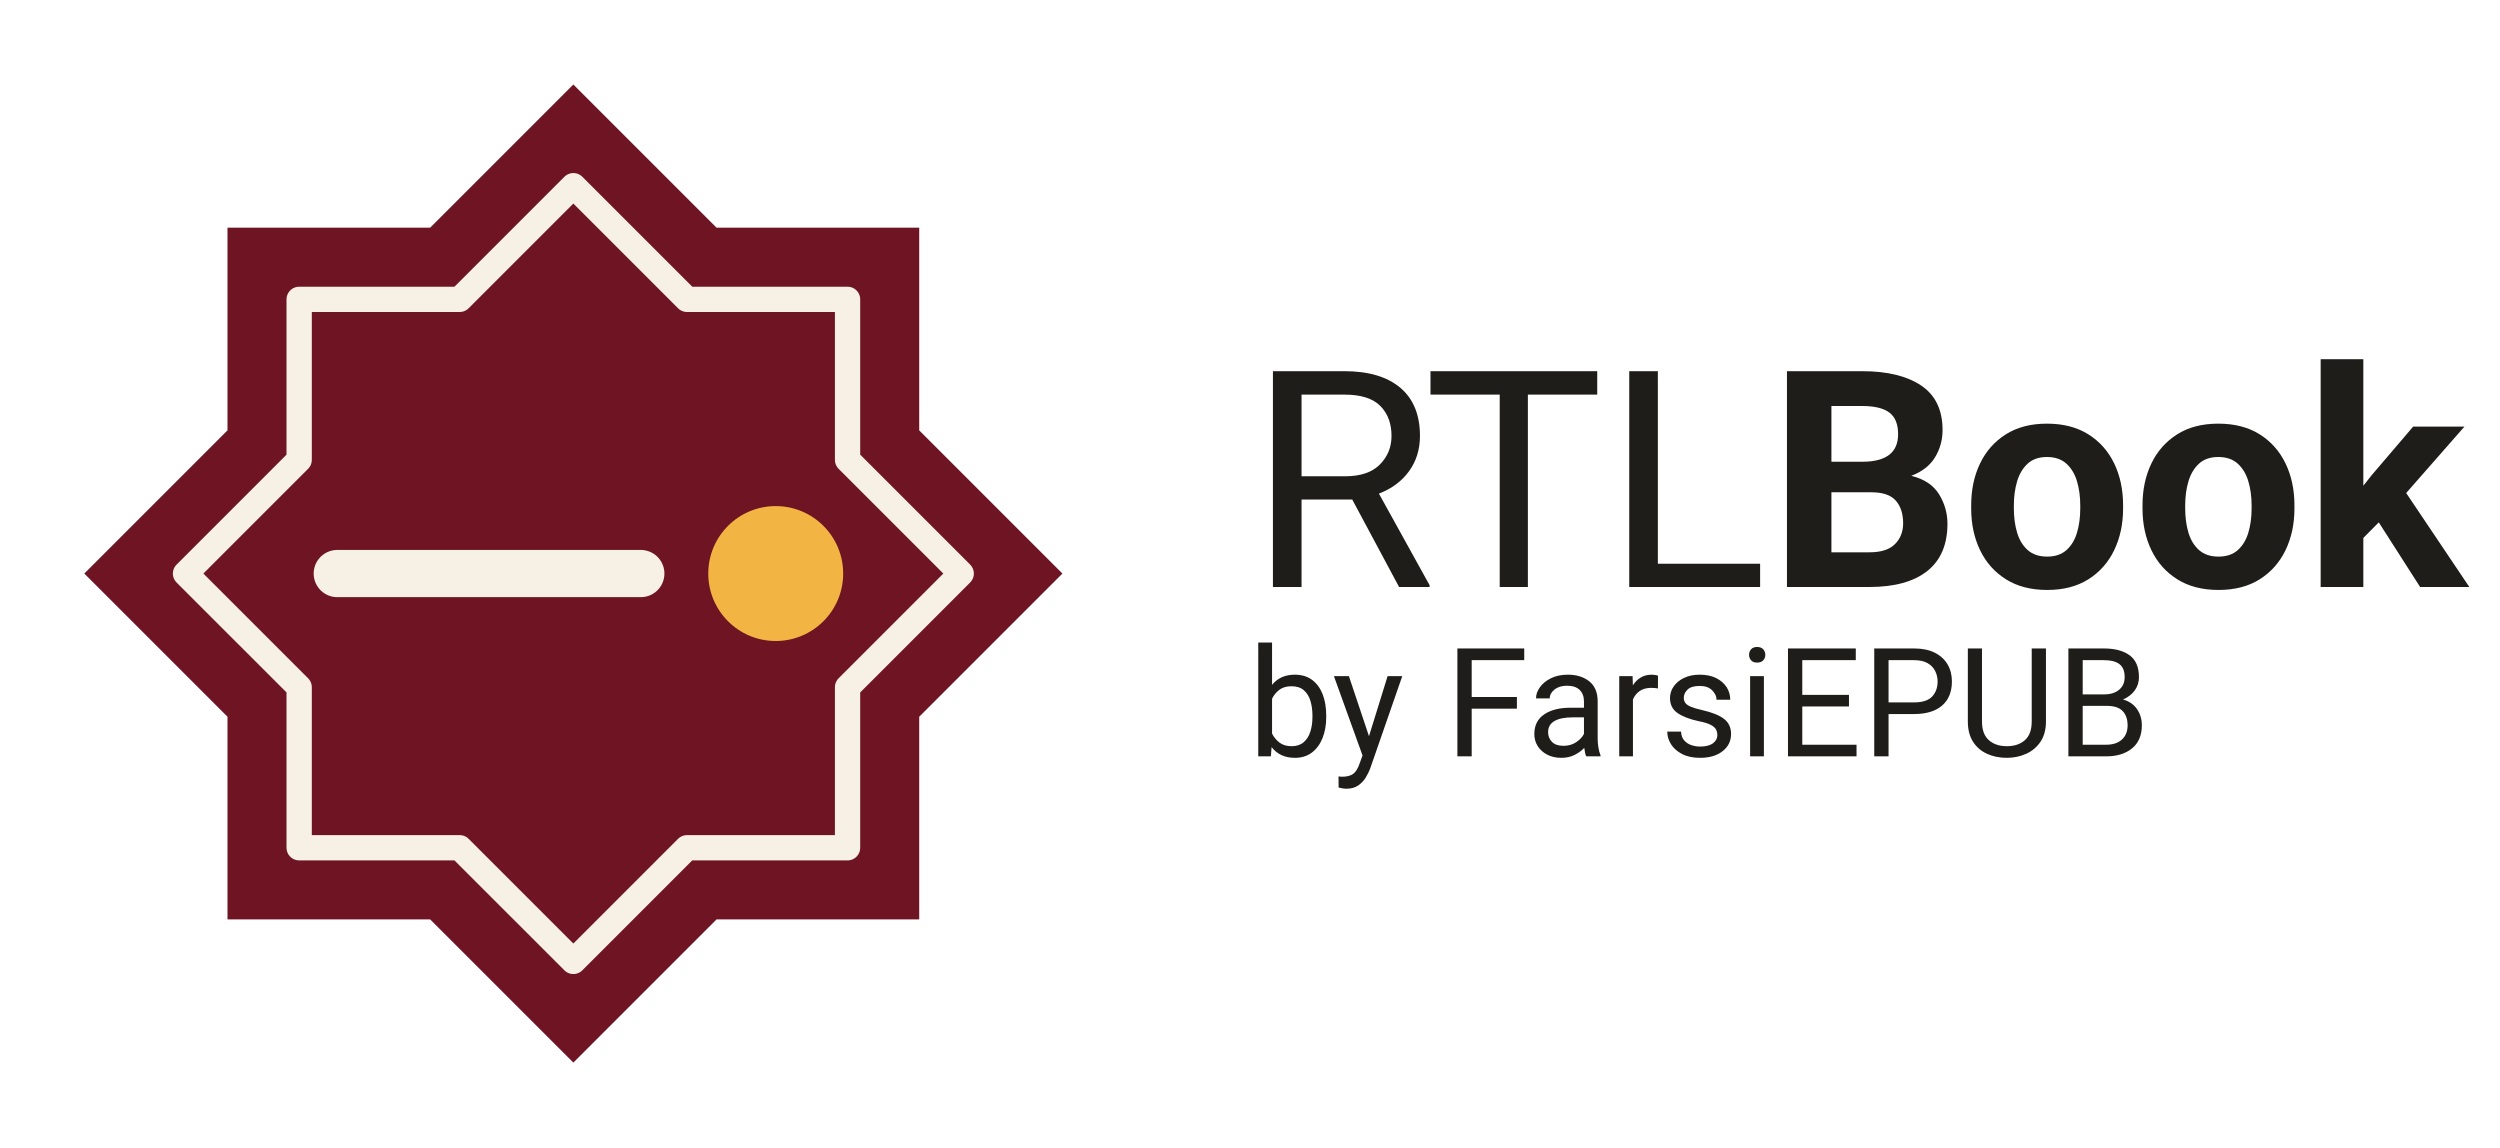
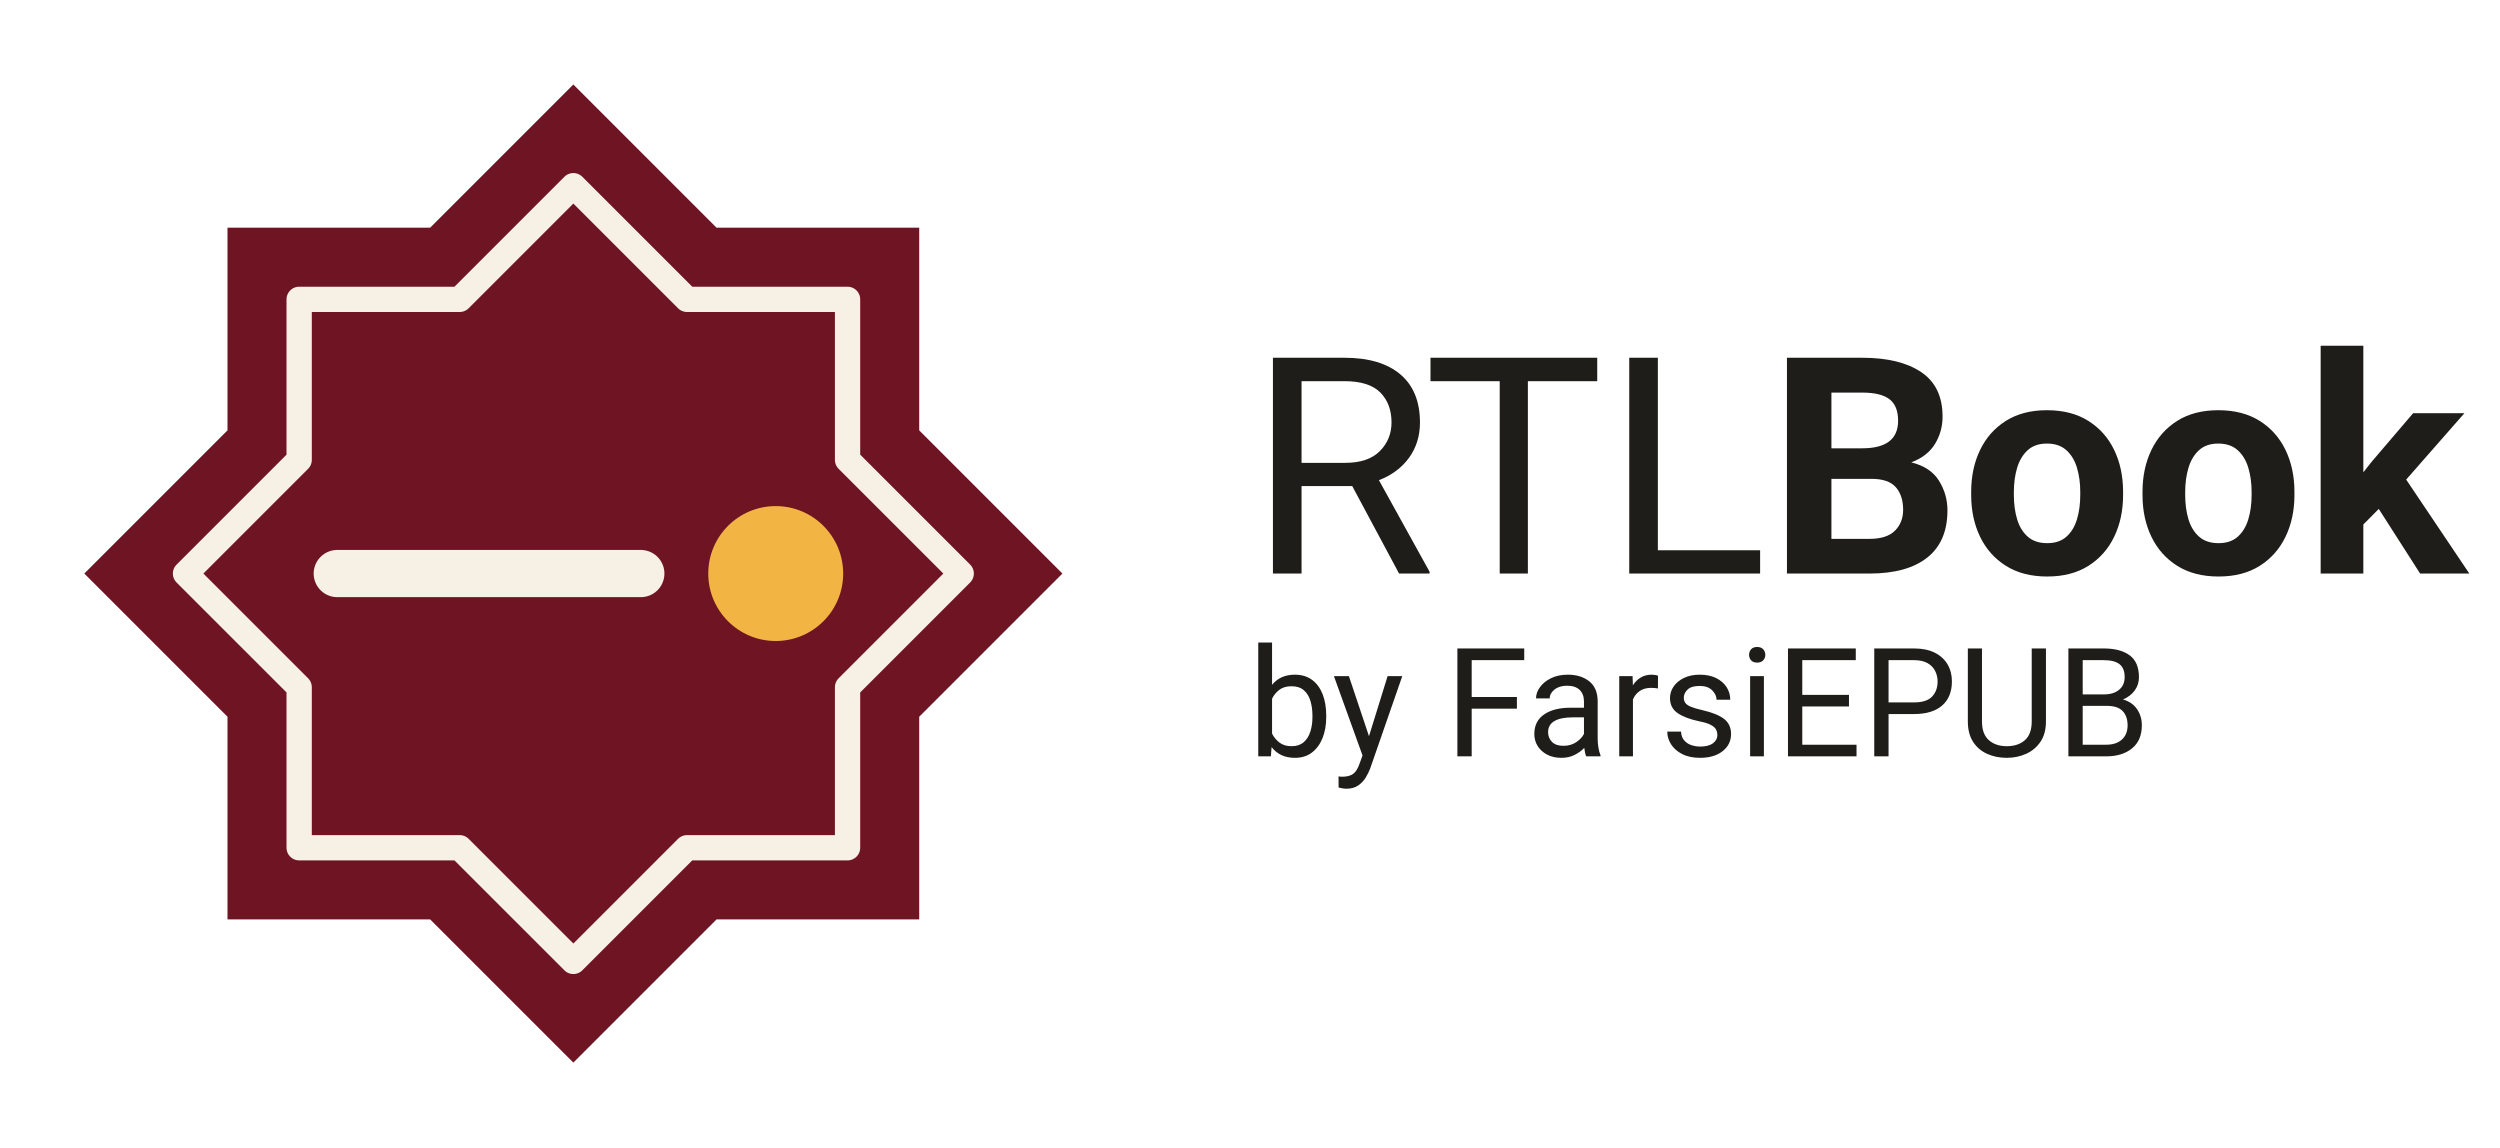
<svg xmlns="http://www.w3.org/2000/svg" viewBox="-2 -2 148.25 68.00" width="1482" height="680" role="img" aria-label="RTLBook by FarsiEPUB">
  <g transform="translate(0 0)">
    <path d="M32.00 3.00L40.49 11.49L52.51 11.49L52.51 23.51L61.00 32.00L52.51 40.49L52.51 52.51L40.49 52.51L32.00 61.00L23.51 52.51L11.49 52.51L11.49 40.49L3.00 32.00L11.49 23.51L11.49 11.49L23.51 11.49Z" fill="#6E1423" />
    <path d="M32.00 9.00L38.74 15.74L48.26 15.74L48.26 25.26L55.00 32.00L48.26 38.74L48.26 48.26L38.74 48.26L32.00 55.00L25.26 48.26L15.74 48.26L15.74 38.74L9.00 32.00L15.74 25.26L15.74 15.74L25.26 15.74Z" fill="none" stroke="#F6F1E4" stroke-width="1.5" stroke-linejoin="round" />
    <circle cx="44" cy="32" r="5" fill="none" />
    <circle cx="44" cy="32" r="4" fill="#F2B544" />
    <path d="M36 32H18" stroke="#F6F1E4" stroke-width="2.8" stroke-linecap="round" fill="none" />
  </g>
-   <path fill="#1f1d1a" d="M80.965 32.797 78.188 27.611H75.182V32.797H73.485V20.0H77.722Q79.875 20.0 81.04 20.984Q82.204 21.969 82.204 23.841Q82.204 25.036 81.558 25.928Q80.912 26.82 79.77 27.26L82.775 32.691V32.797ZM77.722 21.389H75.182V26.231H77.774Q79.137 26.231 79.827 25.533Q80.517 24.834 80.517 23.841Q80.517 22.733 79.853 22.061Q79.189 21.389 77.722 21.389ZM92.716 20.0V21.389H88.603V32.797H86.933V21.389H82.828V20.0ZM102.375 31.417V32.797H94.614V20.0H96.311V31.417Z" />
-   <path fill="#1f1d1a" d="M108.861 32.797H103.966V20.0H108.431Q110.663 20.0 111.929 20.853Q113.194 21.705 113.194 23.489Q113.194 24.368 112.75 25.102Q112.307 25.836 111.34 26.205Q112.482 26.486 112.983 27.295Q113.484 28.104 113.484 29.044Q113.484 30.898 112.289 31.848Q111.094 32.797 108.861 32.797ZM108.431 22.065H106.603V25.37H108.431Q110.558 25.37 110.558 23.735Q110.558 22.848 110.043 22.457Q109.529 22.065 108.431 22.065ZM110.856 29.018Q110.856 28.174 110.421 27.677Q109.986 27.181 108.976 27.181H106.603V30.74H108.861Q109.89 30.74 110.373 30.252Q110.856 29.765 110.856 29.018ZM114.891 28.139V27.954Q114.891 26.565 115.418 25.471Q115.945 24.377 116.947 23.744Q117.949 23.111 119.382 23.111Q120.832 23.111 121.838 23.744Q122.845 24.377 123.372 25.471Q123.899 26.565 123.899 27.954V28.139Q123.899 29.519 123.372 30.613Q122.845 31.707 121.843 32.34Q120.841 32.973 119.399 32.973Q117.958 32.973 116.952 32.34Q115.945 31.707 115.418 30.613Q114.891 29.519 114.891 28.139ZM117.422 27.954V28.139Q117.422 28.93 117.615 29.576Q117.809 30.222 118.244 30.608Q118.679 30.995 119.399 30.995Q120.111 30.995 120.542 30.608Q120.973 30.222 121.166 29.576Q121.359 28.93 121.359 28.139V27.954Q121.359 27.181 121.166 26.53Q120.973 25.88 120.538 25.484Q120.103 25.089 119.382 25.089Q118.67 25.089 118.239 25.484Q117.809 25.88 117.615 26.53Q117.422 27.181 117.422 27.954ZM125.051 28.139V27.954Q125.051 26.565 125.578 25.471Q126.105 24.377 127.107 23.744Q128.109 23.111 129.542 23.111Q130.992 23.111 131.999 23.744Q133.005 24.377 133.532 25.471Q134.06 26.565 134.06 27.954V28.139Q134.06 29.519 133.532 30.613Q133.005 31.707 132.003 32.34Q131.001 32.973 129.56 32.973Q128.118 32.973 127.112 32.34Q126.105 31.707 125.578 30.613Q125.051 29.519 125.051 28.139ZM127.582 27.954V28.139Q127.582 28.93 127.775 29.576Q127.969 30.222 128.404 30.608Q128.839 30.995 129.56 30.995Q130.271 30.995 130.702 30.608Q131.133 30.222 131.326 29.576Q131.52 28.93 131.52 28.139V27.954Q131.52 27.181 131.326 26.53Q131.133 25.88 130.698 25.484Q130.263 25.089 129.542 25.089Q128.83 25.089 128.399 25.484Q127.969 25.88 127.775 26.53Q127.582 27.181 127.582 27.954ZM141.513 32.797 139.061 28.965 138.146 29.888V32.797H135.615V19.288H138.146V26.794L138.63 26.179L141.1 23.287H144.141L140.687 27.225L144.431 32.797Z" />
+   <path fill="#1f1d1a" d="M80.965 32.0 78.188 26.814H75.182V32.0H73.485V19.203H77.722Q79.875 19.203 81.04 20.188Q82.204 21.172 82.204 23.044Q82.204 24.239 81.558 25.131Q80.912 26.023 79.77 26.463L82.775 31.895V32.0ZM77.722 20.592H75.182V25.435H77.774Q79.137 25.435 79.827 24.736Q80.517 24.037 80.517 23.044Q80.517 21.937 79.853 21.264Q79.189 20.592 77.722 20.592ZM92.716 19.203V20.592H88.603V32.0H86.933V20.592H82.828V19.203ZM102.375 30.62V32.0H94.614V19.203H96.311V30.62Z" />
+   <path fill="#1f1d1a" d="M108.861 32.0H103.966V19.203H108.431Q110.663 19.203 111.929 20.056Q113.194 20.908 113.194 22.692Q113.194 23.571 112.75 24.305Q112.307 25.039 111.34 25.408Q112.482 25.689 112.983 26.498Q113.484 27.307 113.484 28.247Q113.484 30.102 112.289 31.051Q111.094 32.0 108.861 32.0ZM108.431 21.269H106.603V24.573H108.431Q110.558 24.573 110.558 22.938Q110.558 22.051 110.043 21.66Q109.529 21.269 108.431 21.269ZM110.856 28.221Q110.856 27.377 110.421 26.88Q109.986 26.384 108.976 26.384H106.603V29.943H108.861Q109.89 29.943 110.373 29.456Q110.856 28.968 110.856 28.221ZM114.891 27.342V27.157Q114.891 25.769 115.418 24.674Q115.945 23.58 116.947 22.947Q117.949 22.314 119.382 22.314Q120.832 22.314 121.838 22.947Q122.845 23.58 123.372 24.674Q123.899 25.769 123.899 27.157V27.342Q123.899 28.722 123.372 29.816Q122.845 30.91 121.843 31.543Q120.841 32.176 119.399 32.176Q117.958 32.176 116.952 31.543Q115.945 30.91 115.418 29.816Q114.891 28.722 114.891 27.342ZM117.422 27.157V27.342Q117.422 28.133 117.615 28.779Q117.809 29.425 118.244 29.812Q118.679 30.198 119.399 30.198Q120.111 30.198 120.542 29.812Q120.973 29.425 121.166 28.779Q121.359 28.133 121.359 27.342V27.157Q121.359 26.384 121.166 25.733Q120.973 25.083 120.538 24.688Q120.103 24.292 119.382 24.292Q118.67 24.292 118.239 24.688Q117.809 25.083 117.615 25.733Q117.422 26.384 117.422 27.157ZM125.051 27.342V27.157Q125.051 25.769 125.578 24.674Q126.105 23.58 127.107 22.947Q128.109 22.314 129.542 22.314Q130.992 22.314 131.999 22.947Q133.005 23.58 133.532 24.674Q134.06 25.769 134.06 27.157V27.342Q134.06 28.722 133.532 29.816Q133.005 30.91 132.003 31.543Q131.001 32.176 129.56 32.176Q128.118 32.176 127.112 31.543Q126.105 30.91 125.578 29.816Q125.051 28.722 125.051 27.342ZM127.582 27.157V27.342Q127.582 28.133 127.775 28.779Q127.969 29.425 128.404 29.812Q128.839 30.198 129.56 30.198Q130.271 30.198 130.702 29.812Q131.133 29.425 131.326 28.779Q131.52 28.133 131.52 27.342V27.157Q131.52 26.384 131.326 25.733Q131.133 25.083 130.698 24.688Q130.263 24.292 129.542 24.292Q128.83 24.292 128.399 24.688Q127.969 25.083 127.775 25.733Q127.582 26.384 127.582 27.157ZM141.513 32.0 139.061 28.168 138.146 29.091V32.0H135.615V18.491H138.146V25.997L138.63 25.382L141.1 22.49H144.141L140.687 26.428L144.431 32.0Z" />
  <path fill="#1f1d1a" d="M76.645 40.423V40.515Q76.645 41.21 76.427 41.755Q76.21 42.299 75.797 42.614Q75.384 42.928 74.795 42.928Q74.329 42.928 73.984 42.763Q73.639 42.598 73.406 42.291L73.362 42.84H72.615V36.09H73.433V38.599Q73.666 38.309 74.002 38.153Q74.338 37.997 74.786 37.997Q75.384 37.997 75.799 38.3Q76.214 38.604 76.43 39.151Q76.645 39.698 76.645 40.423ZM75.828 40.515V40.423Q75.828 39.948 75.709 39.553Q75.59 39.157 75.318 38.92Q75.045 38.683 74.584 38.683Q74.14 38.683 73.863 38.896Q73.586 39.109 73.433 39.421V41.491Q73.591 41.807 73.872 42.023Q74.153 42.238 74.593 42.238Q75.032 42.238 75.305 42.005Q75.577 41.772 75.702 41.379Q75.828 40.986 75.828 40.515ZM77.99 38.085 79.181 41.645 80.284 38.085H81.154L79.247 43.574Q79.159 43.807 78.994 44.086Q78.829 44.365 78.548 44.563Q78.267 44.76 77.836 44.76Q77.739 44.76 77.59 44.734Q77.44 44.708 77.379 44.69L77.375 44.031Q77.41 44.035 77.487 44.042Q77.563 44.048 77.594 44.048Q78.012 44.048 78.242 43.879Q78.473 43.71 78.623 43.271L78.798 42.787L77.102 38.085ZM87.952 39.32V40.014H85.271V42.84H84.423V36.442H88.387V37.136H85.271V39.32ZM92.061 42.84Q92.021 42.752 91.993 42.618Q91.964 42.484 91.947 42.339Q91.718 42.581 91.375 42.754Q91.033 42.928 90.593 42.928Q90.11 42.928 89.747 42.739Q89.385 42.55 89.185 42.231Q88.985 41.913 88.985 41.517Q88.985 40.753 89.565 40.355Q90.145 39.957 91.125 39.957H91.929V39.579Q91.929 39.157 91.677 38.905Q91.424 38.652 90.927 38.652Q90.466 38.652 90.182 38.878Q89.899 39.105 89.899 39.403H89.086Q89.086 39.061 89.319 38.738Q89.552 38.415 89.976 38.206Q90.4 37.997 90.976 37.997Q91.749 37.997 92.246 38.393Q92.742 38.788 92.742 39.588V41.803Q92.742 42.04 92.784 42.308Q92.826 42.576 92.909 42.77V42.84ZM90.712 42.216Q91.151 42.216 91.474 41.996Q91.797 41.777 91.929 41.508V40.528H91.257Q90.558 40.528 90.18 40.746Q89.802 40.964 89.802 41.407Q89.802 41.746 90.031 41.981Q90.259 42.216 90.712 42.216ZM96.319 38.059 96.315 38.815Q96.135 38.779 95.919 38.779Q95.502 38.779 95.234 38.966Q94.966 39.153 94.834 39.465V42.84H94.021V38.085H94.812L94.83 38.63Q95.01 38.34 95.289 38.169Q95.568 37.997 95.959 37.997Q96.047 37.997 96.161 38.017Q96.275 38.037 96.319 38.059ZM99.839 41.579Q99.839 41.403 99.762 41.251Q99.686 41.1 99.45 40.975Q99.215 40.849 98.745 40.757Q97.95 40.59 97.49 40.28Q97.031 39.97 97.031 39.386Q97.031 39.008 97.249 38.694Q97.466 38.38 97.864 38.188Q98.262 37.997 98.793 37.997Q99.365 37.997 99.769 38.199Q100.173 38.402 100.389 38.738Q100.604 39.074 100.604 39.483H99.791Q99.791 39.188 99.534 38.927Q99.277 38.665 98.793 38.665Q98.288 38.665 98.068 38.885Q97.849 39.105 97.849 39.364Q97.849 39.54 97.937 39.667Q98.024 39.795 98.26 39.896Q98.495 39.997 98.943 40.098Q99.822 40.3 100.237 40.621Q100.652 40.942 100.652 41.517Q100.652 42.141 100.149 42.535Q99.646 42.928 98.815 42.928Q98.187 42.928 97.752 42.704Q97.317 42.48 97.093 42.124Q96.869 41.768 96.869 41.372H97.686Q97.704 41.706 97.879 41.902Q98.055 42.097 98.31 42.179Q98.565 42.26 98.815 42.26Q99.312 42.26 99.576 42.067Q99.839 41.873 99.839 41.579ZM101.72 36.824Q101.72 36.626 101.841 36.49Q101.962 36.354 102.199 36.354Q102.432 36.354 102.557 36.49Q102.683 36.626 102.683 36.824Q102.683 37.013 102.557 37.147Q102.432 37.281 102.199 37.281Q101.962 37.281 101.841 37.147Q101.72 37.013 101.72 36.824ZM102.599 38.085V42.84H101.782V38.085ZM108.092 42.15V42.84H104.027V36.442H108.048V37.136H104.875V39.193H107.644V39.882H104.875V42.15ZM111.502 40.331H109.991V42.84H109.143V36.442H111.502Q112.228 36.442 112.729 36.692Q113.229 36.943 113.489 37.384Q113.748 37.826 113.748 38.393Q113.748 39.32 113.17 39.825Q112.592 40.331 111.502 40.331ZM111.502 37.136H109.991V39.641H111.502Q112.25 39.641 112.575 39.294Q112.9 38.946 112.9 38.402Q112.9 38.072 112.757 37.782Q112.614 37.492 112.307 37.314Q111.999 37.136 111.502 37.136ZM118.481 36.442H119.325V40.77Q119.325 41.491 119.004 41.97Q118.683 42.449 118.154 42.688Q117.624 42.928 117.004 42.928Q116.354 42.928 115.829 42.688Q115.304 42.449 114.998 41.97Q114.693 41.491 114.693 40.77V36.442H115.532V40.77Q115.532 41.522 115.939 41.88Q116.345 42.238 117.004 42.238Q117.672 42.238 118.077 41.88Q118.481 41.522 118.481 40.77ZM122.897 42.84H120.656V36.442H122.752Q123.737 36.442 124.288 36.848Q124.84 37.255 124.84 38.147Q124.84 38.59 124.587 38.935Q124.334 39.28 123.895 39.469Q124.436 39.619 124.723 40.036Q125.011 40.454 125.011 40.994Q125.011 41.891 124.433 42.365Q123.855 42.84 122.897 42.84ZM122.752 37.136H121.504V39.166H122.779Q123.328 39.166 123.66 38.894Q123.992 38.621 123.992 38.138Q123.992 37.611 123.686 37.373Q123.381 37.136 122.752 37.136ZM124.167 41.003Q124.167 40.467 123.875 40.157Q123.583 39.847 122.937 39.847H121.504V42.15H122.897Q123.5 42.15 123.833 41.84Q124.167 41.53 124.167 41.003Z" />
</svg>
